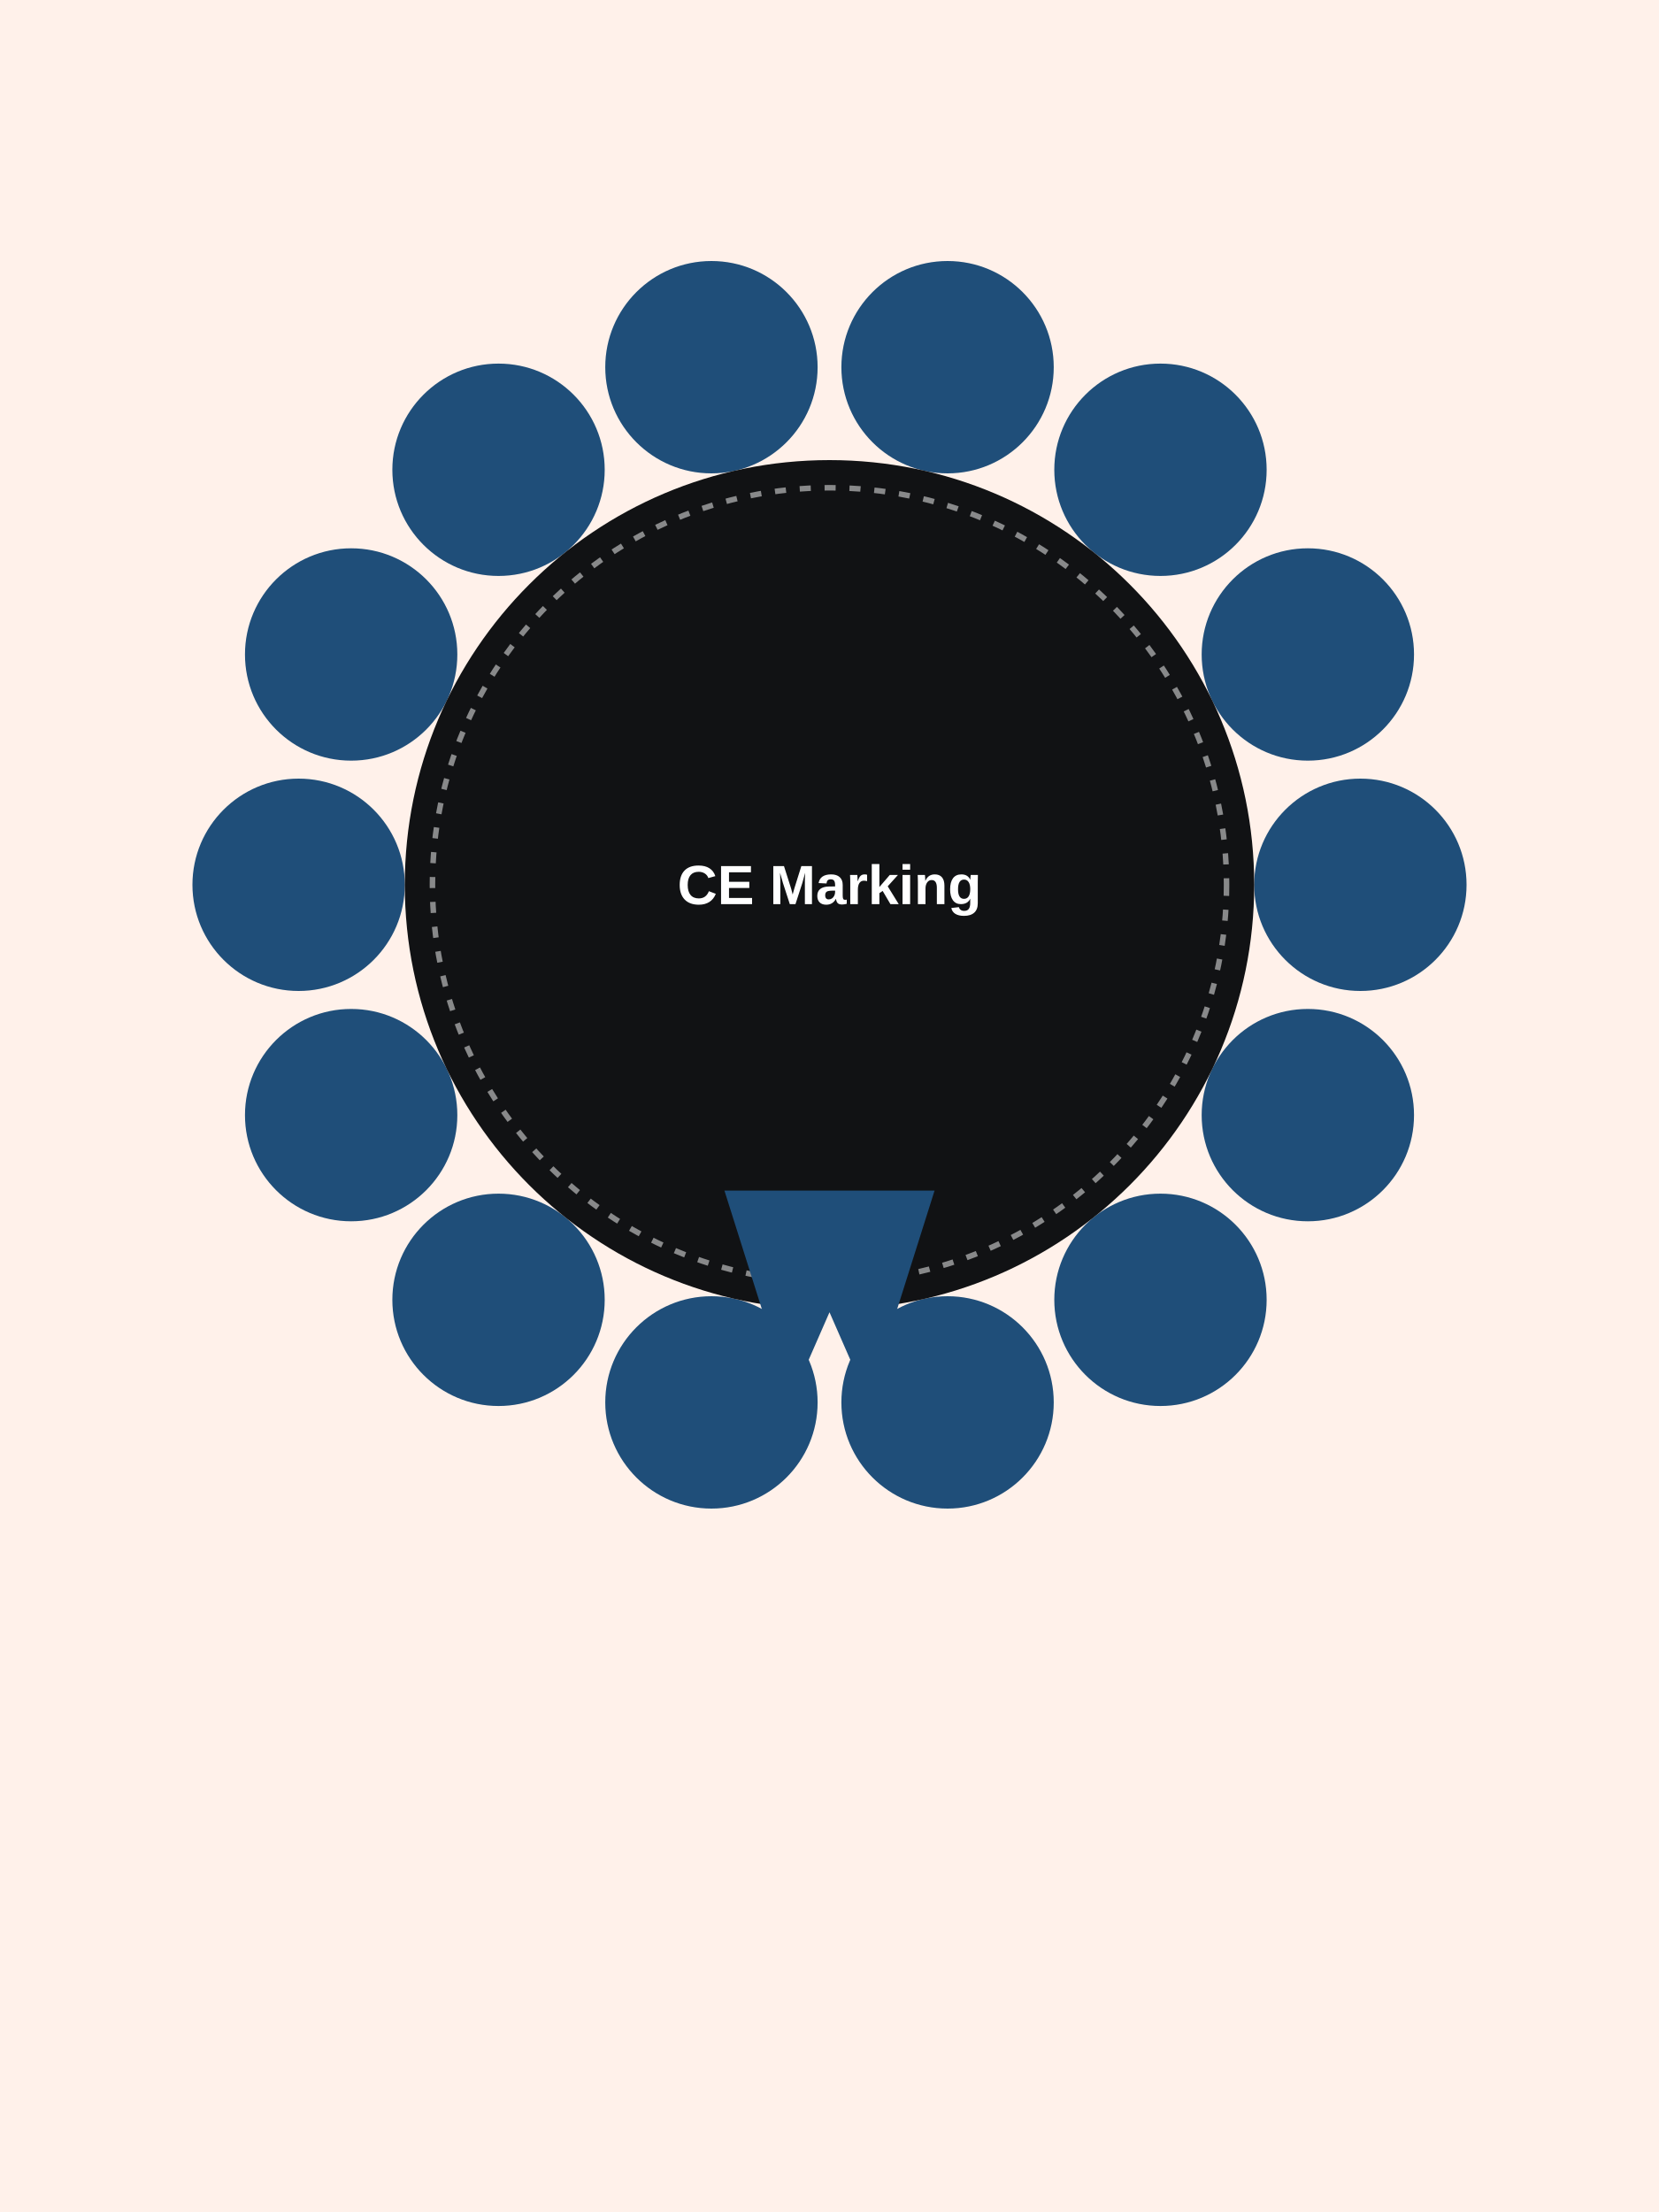
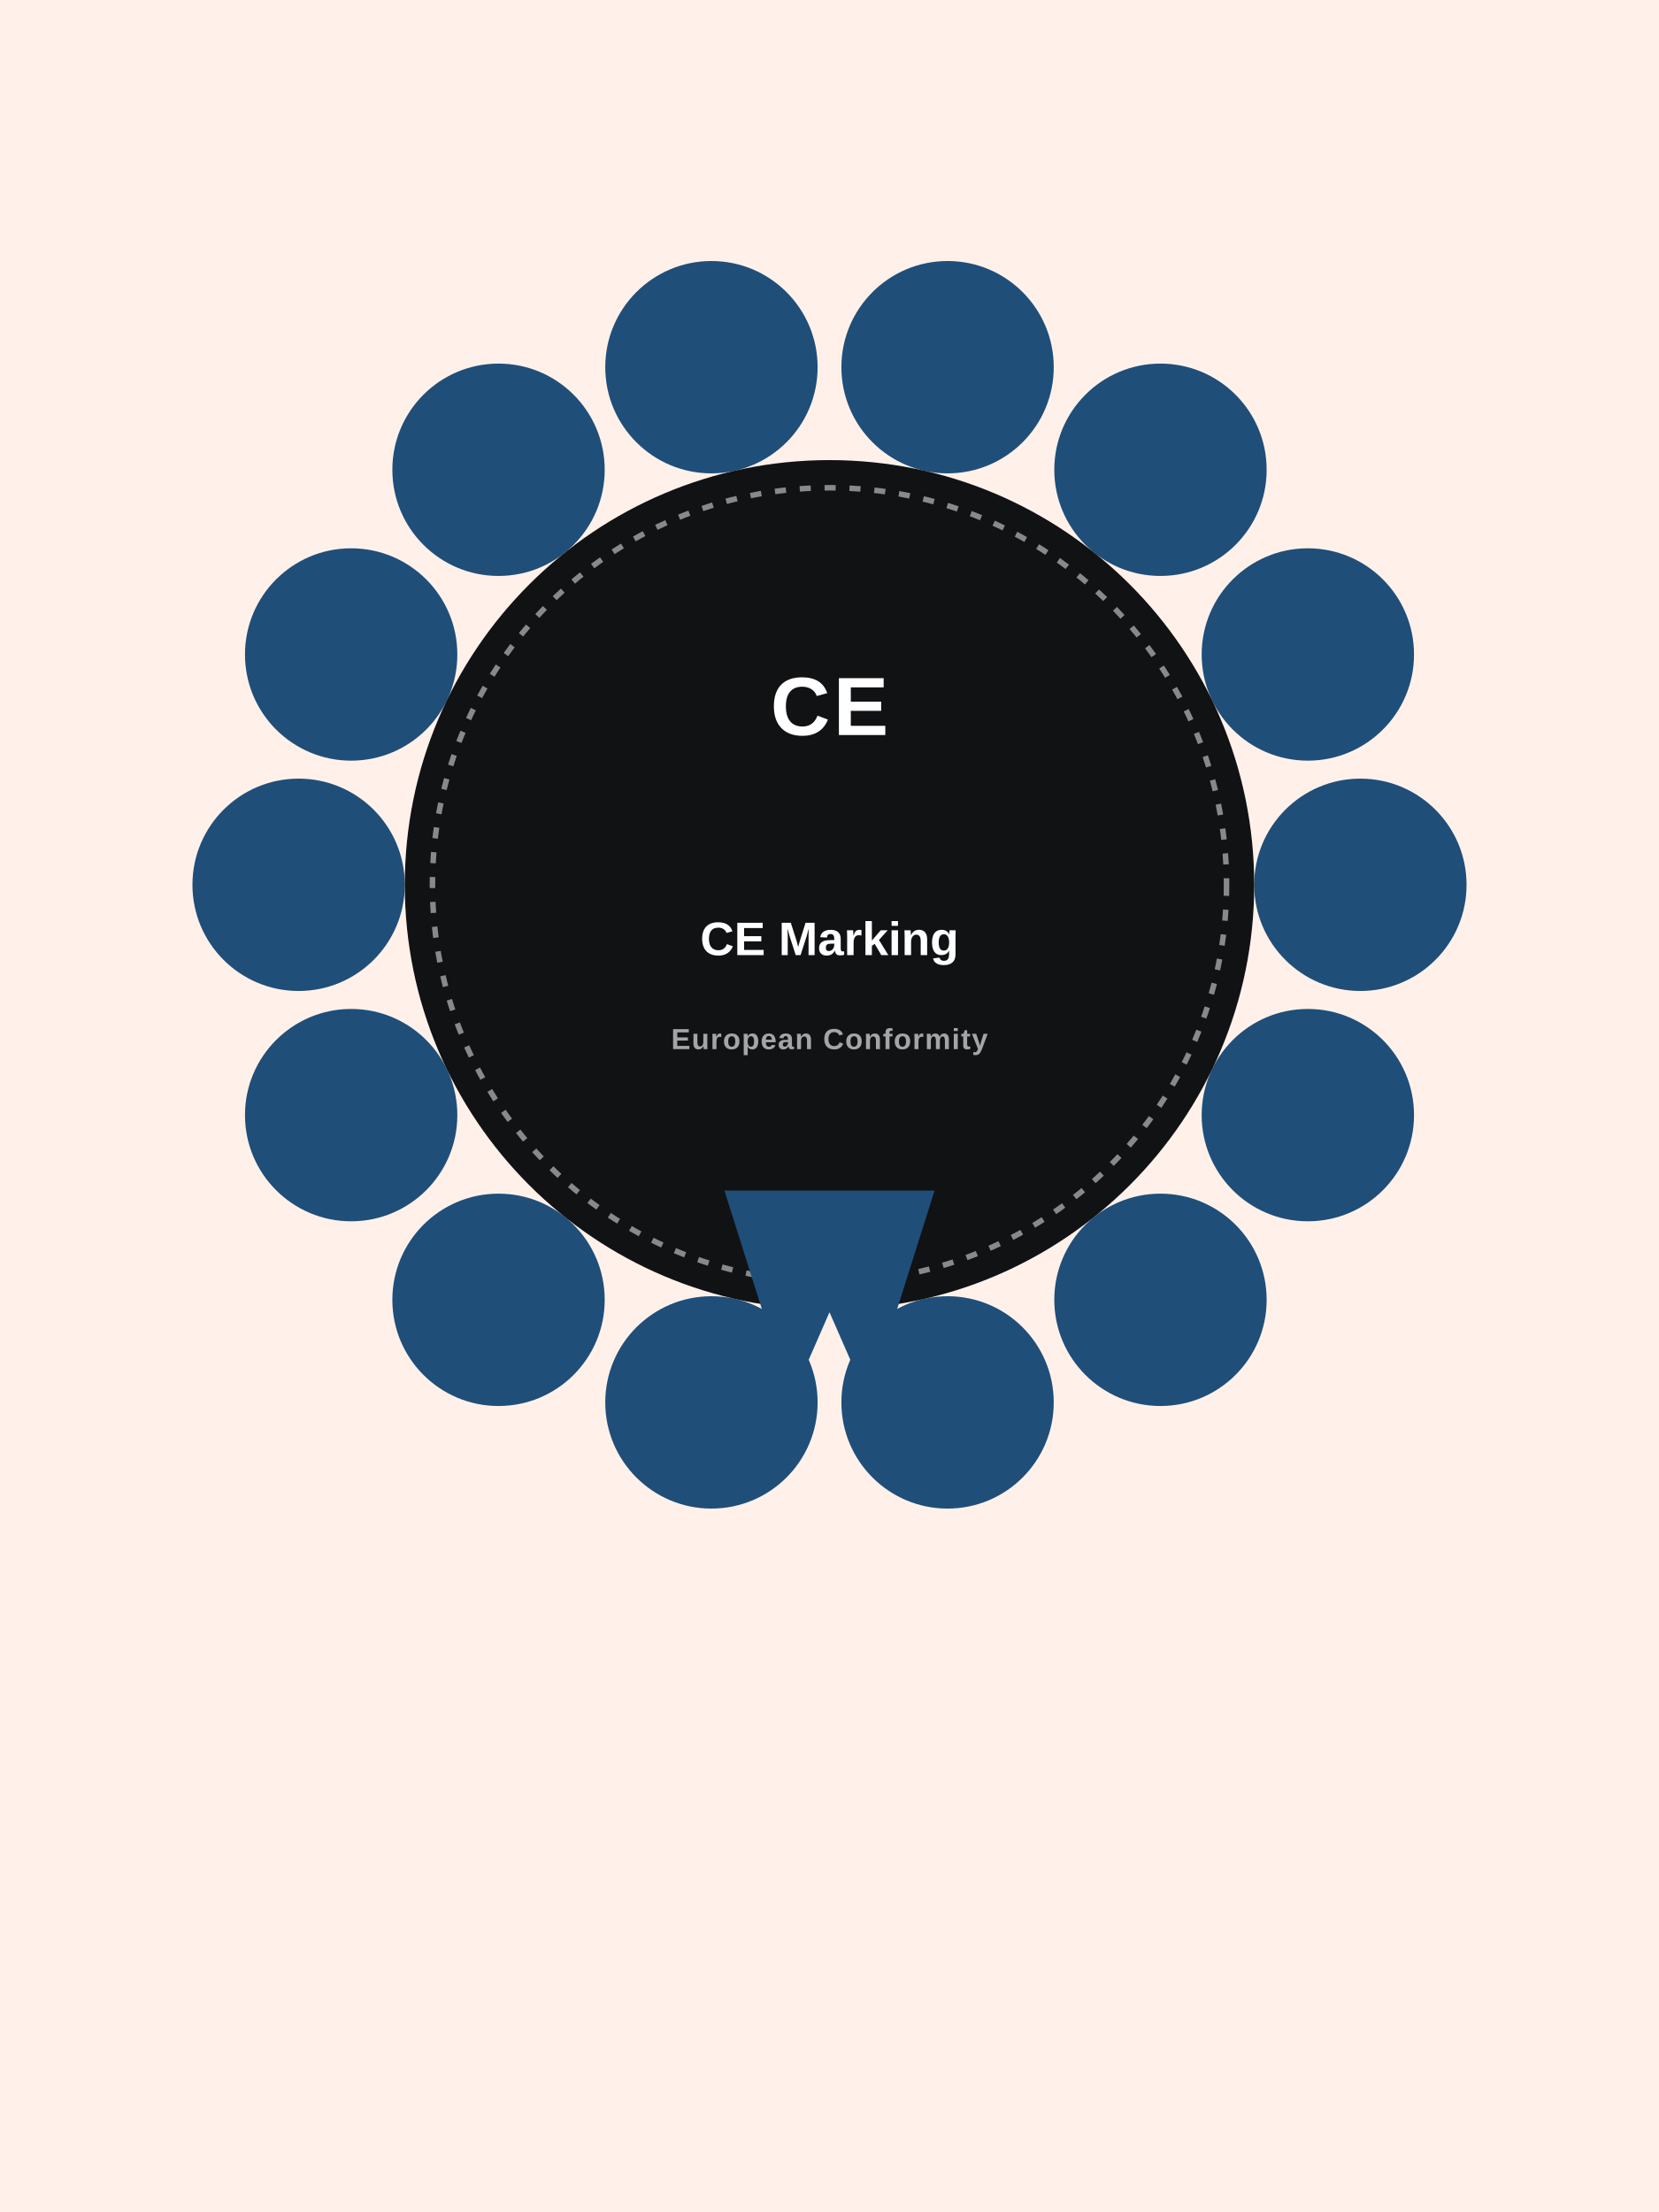
<svg xmlns="http://www.w3.org/2000/svg" width="600" height="800" viewBox="0 0 600 800">
  <rect width="600" height="800" fill="#FFF1EA" />
  <circle cx="492.0" cy="320.0" r="38.4" fill="#1F4E79" />
  <circle cx="473.0" cy="403.3" r="38.4" fill="#1F4E79" />
  <circle cx="419.7" cy="470.1" r="38.4" fill="#1F4E79" />
  <circle cx="342.7" cy="507.2" r="38.4" fill="#1F4E79" />
  <circle cx="257.3" cy="507.2" r="38.4" fill="#1F4E79" />
  <circle cx="180.3" cy="470.1" r="38.4" fill="#1F4E79" />
  <circle cx="127.0" cy="403.3" r="38.4" fill="#1F4E79" />
  <circle cx="108.0" cy="320.0" r="38.4" fill="#1F4E79" />
  <circle cx="127.0" cy="236.7" r="38.4" fill="#1F4E79" />
  <circle cx="180.3" cy="169.9" r="38.4" fill="#1F4E79" />
  <circle cx="257.3" cy="132.8" r="38.4" fill="#1F4E79" />
  <circle cx="342.7" cy="132.8" r="38.4" fill="#1F4E79" />
  <circle cx="419.7" cy="169.9" r="38.4" fill="#1F4E79" />
  <circle cx="473.0" cy="236.7" r="38.4" fill="#1F4E79" />
  <circle cx="300" cy="320" r="153.6" fill="#111214" />
  <circle cx="300" cy="320" r="143.6" fill="none" stroke="#FFFFFF" stroke-width="2" stroke-dasharray="4 5" opacity="0.5" />
-   <text x="300" y="327" text-anchor="middle" font-family="Arial, sans-serif" font-size="20" font-weight="700" fill="#FFFFFF">CE Marking</text>
+   <g transform="translate(300 255.488) scale(1.15)">
+     <text x="0" y="9" text-anchor="middle" font-family="Arial, sans-serif" font-size="26" font-weight="800" fill="#FFFFFF" letter-spacing="1">CE</text>
+   </g>
+   <text x="300" y="345.432" text-anchor="middle" font-family="Arial, sans-serif" font-size="17" font-weight="700" fill="#FFFFFF">CE Marking</text>
+   <text x="300" y="379.432" text-anchor="middle" font-family="Arial, sans-serif" font-size="10.5" font-weight="600" fill="#FFFFFF" opacity="0.62" letter-spacing="0.4">European Conformity</text>
  <path d="M262 430.592 L286 506.592 L300 474.592 L314 506.592 L338 430.592 Z" fill="#1F4E79" />
</svg>
